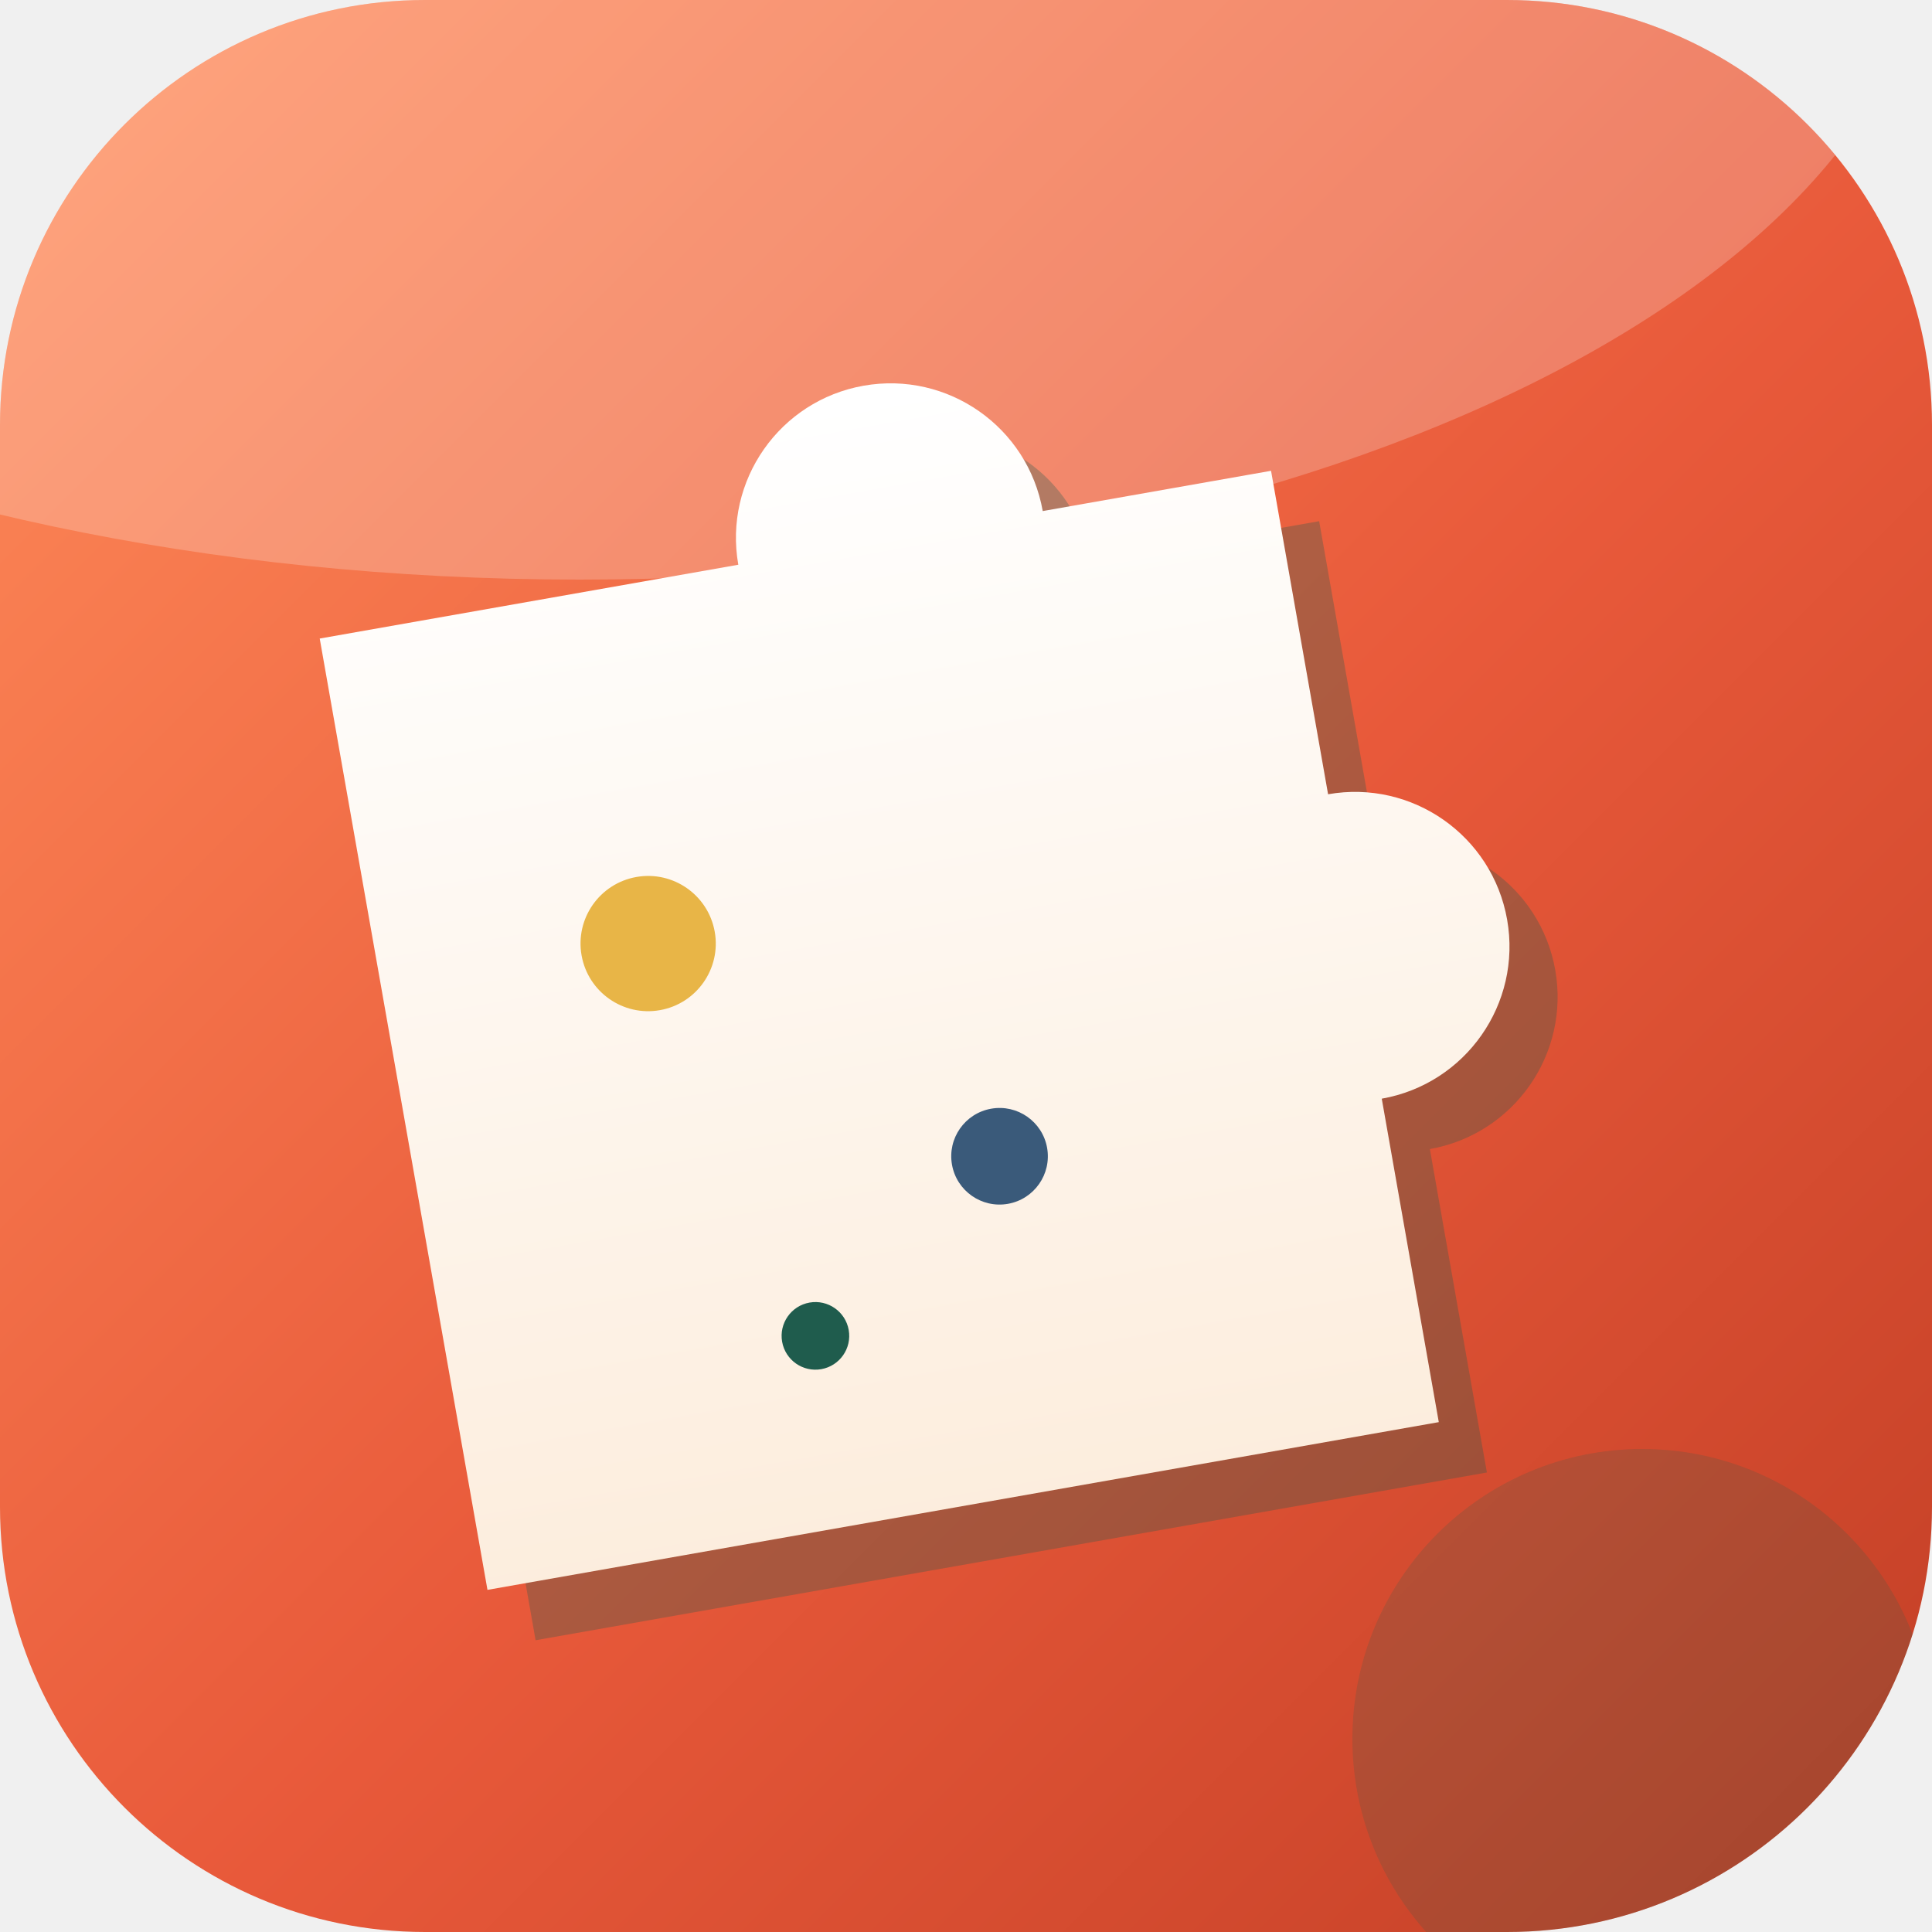
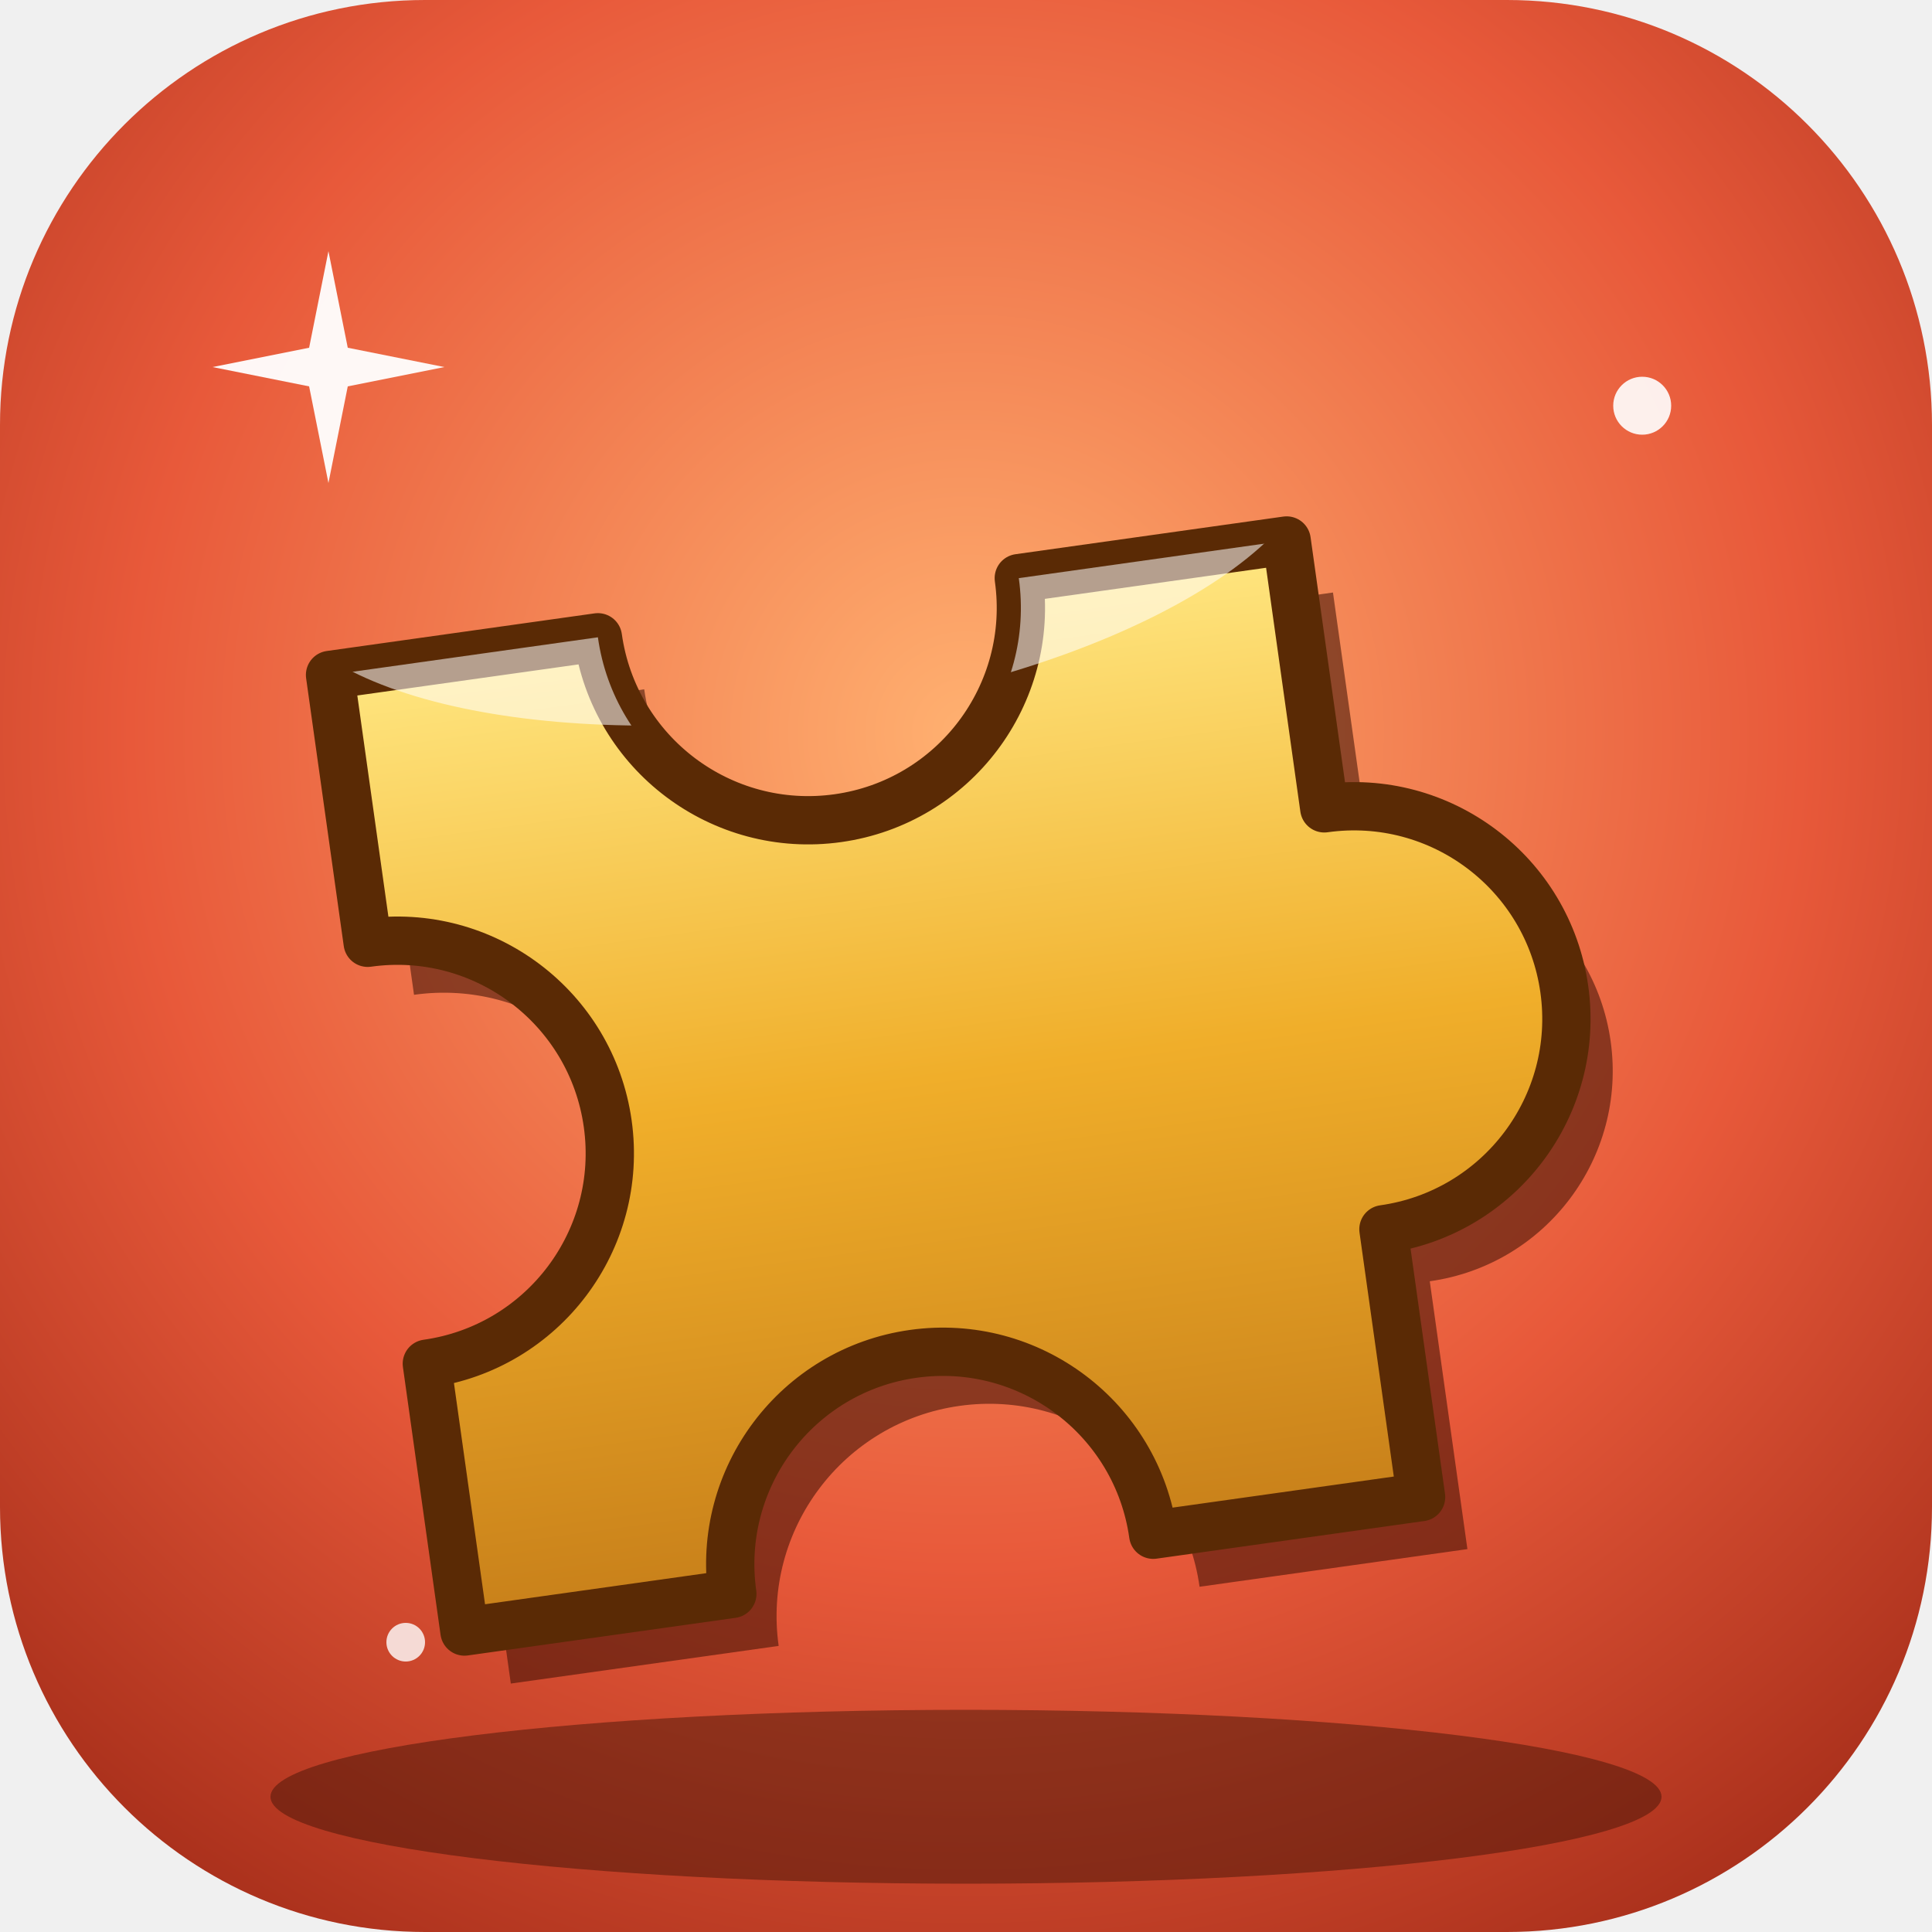
<svg xmlns="http://www.w3.org/2000/svg" viewBox="0 0 200 200">
  <defs>
-     <linearGradient id="bg" x1="0" y1="0" x2="200" y2="200" gradientUnits="userSpaceOnUse">
-       <stop offset="0" stop-color="#FF8C5A" />
+     <radialGradient id="bg" cx="50%" cy="38%" r="78%">
+       <stop offset="0" stop-color="#FFB070" />
      <stop offset="0.55" stop-color="#E8593A" />
-       <stop offset="1" stop-color="#C13E25" />
-     </linearGradient>
-     <linearGradient id="piece" x1="0" y1="40" x2="0" y2="170" gradientUnits="userSpaceOnUse">
-       <stop offset="0" stop-color="#FFFFFF" />
-       <stop offset="1" stop-color="#FCEBD9" />
+       <stop offset="1" stop-color="#9A2614" />
+     </radialGradient>
+     <linearGradient id="piece" x1="0" y1="0" x2="0" y2="1">
+       <stop offset="0" stop-color="#FFE680" />
+       <stop offset="0.5" stop-color="#F0AE2A" />
+       <stop offset="1" stop-color="#C8801A" />
    </linearGradient>
    <clipPath id="rounded">
      <rect width="200" height="200" rx="44" />
    </clipPath>
+     <path id="pp" d="M 39 61 L 67 61 A 22 22 0 0 0 111 61 L 139 61 L 139 89 A 22 22 0 0 1 139 133 L 139 161 L 111 161 A 22 22 0 0 0 67 161 L 39 161 L 39 133 A 22 22 0 0 0 39 89 Z" />
+     <clipPath id="ppc">
+       <use href="#pp" />
+     </clipPath>
  </defs>
  <g clip-path="url(#rounded)">
    <rect width="200" height="200" fill="url(#bg)" />
-     <ellipse cx="60" cy="-10" rx="140" ry="70" fill="#FFFFFF" opacity="0.22" />
-     <circle cx="170" cy="180" r="30" fill="#1F5C4D" opacity="0.18" />
-     <g transform="rotate(-10 100 100)">
-       <path d="M 40 55 L 84 55 A 16 16 0 0 1 116 55 L 140 55 L 140 89 A 16 16 0 0 1 140 121 L 140 155 L 40 155 Z" fill="#1F5C4D" opacity="0.30" transform="translate(4 6)" />
-       <path d="M 40 55 L 84 55 A 16 16 0 0 1 116 55 L 140 55 L 140 89 A 16 16 0 0 1 140 121 L 140 155 L 40 155 Z" fill="url(#piece)" />
-       <circle cx="68" cy="92" r="7" fill="#E8B547" />
-       <circle cx="100" cy="120" r="5" fill="#3A5A7A" />
-       <circle cx="78" cy="135" r="3.5" fill="#1F5C4D" />
+     <ellipse cx="100" cy="186" rx="72" ry="9" fill="#3A0F02" opacity="0.45" />
+     <g transform="rotate(-8 100 100)">
+       <use href="#pp" fill="#3A0F02" opacity="0.55" transform="translate(4 6)" />
+       <use href="#pp" fill="url(#piece)" stroke="#5A2A05" stroke-width="5" stroke-linejoin="round" />
+       <g clip-path="url(#ppc)">
+         <ellipse cx="89" cy="50" rx="55" ry="22" fill="#FFFFFF" opacity="0.55" />
+       </g>
    </g>
+     <path d="M 32 36 l 2 -10 l 2 10 l 10 2 l -10 2 l -2 10 l -2 -10 l -10 -2 z" fill="#FFFFFF" opacity="0.95" />
+     <circle cx="170" cy="42" r="3" fill="#FFFFFF" opacity="0.9" />
+     <circle cx="42" cy="170" r="2" fill="#FFFFFF" opacity="0.8" />
  </g>
</svg>
